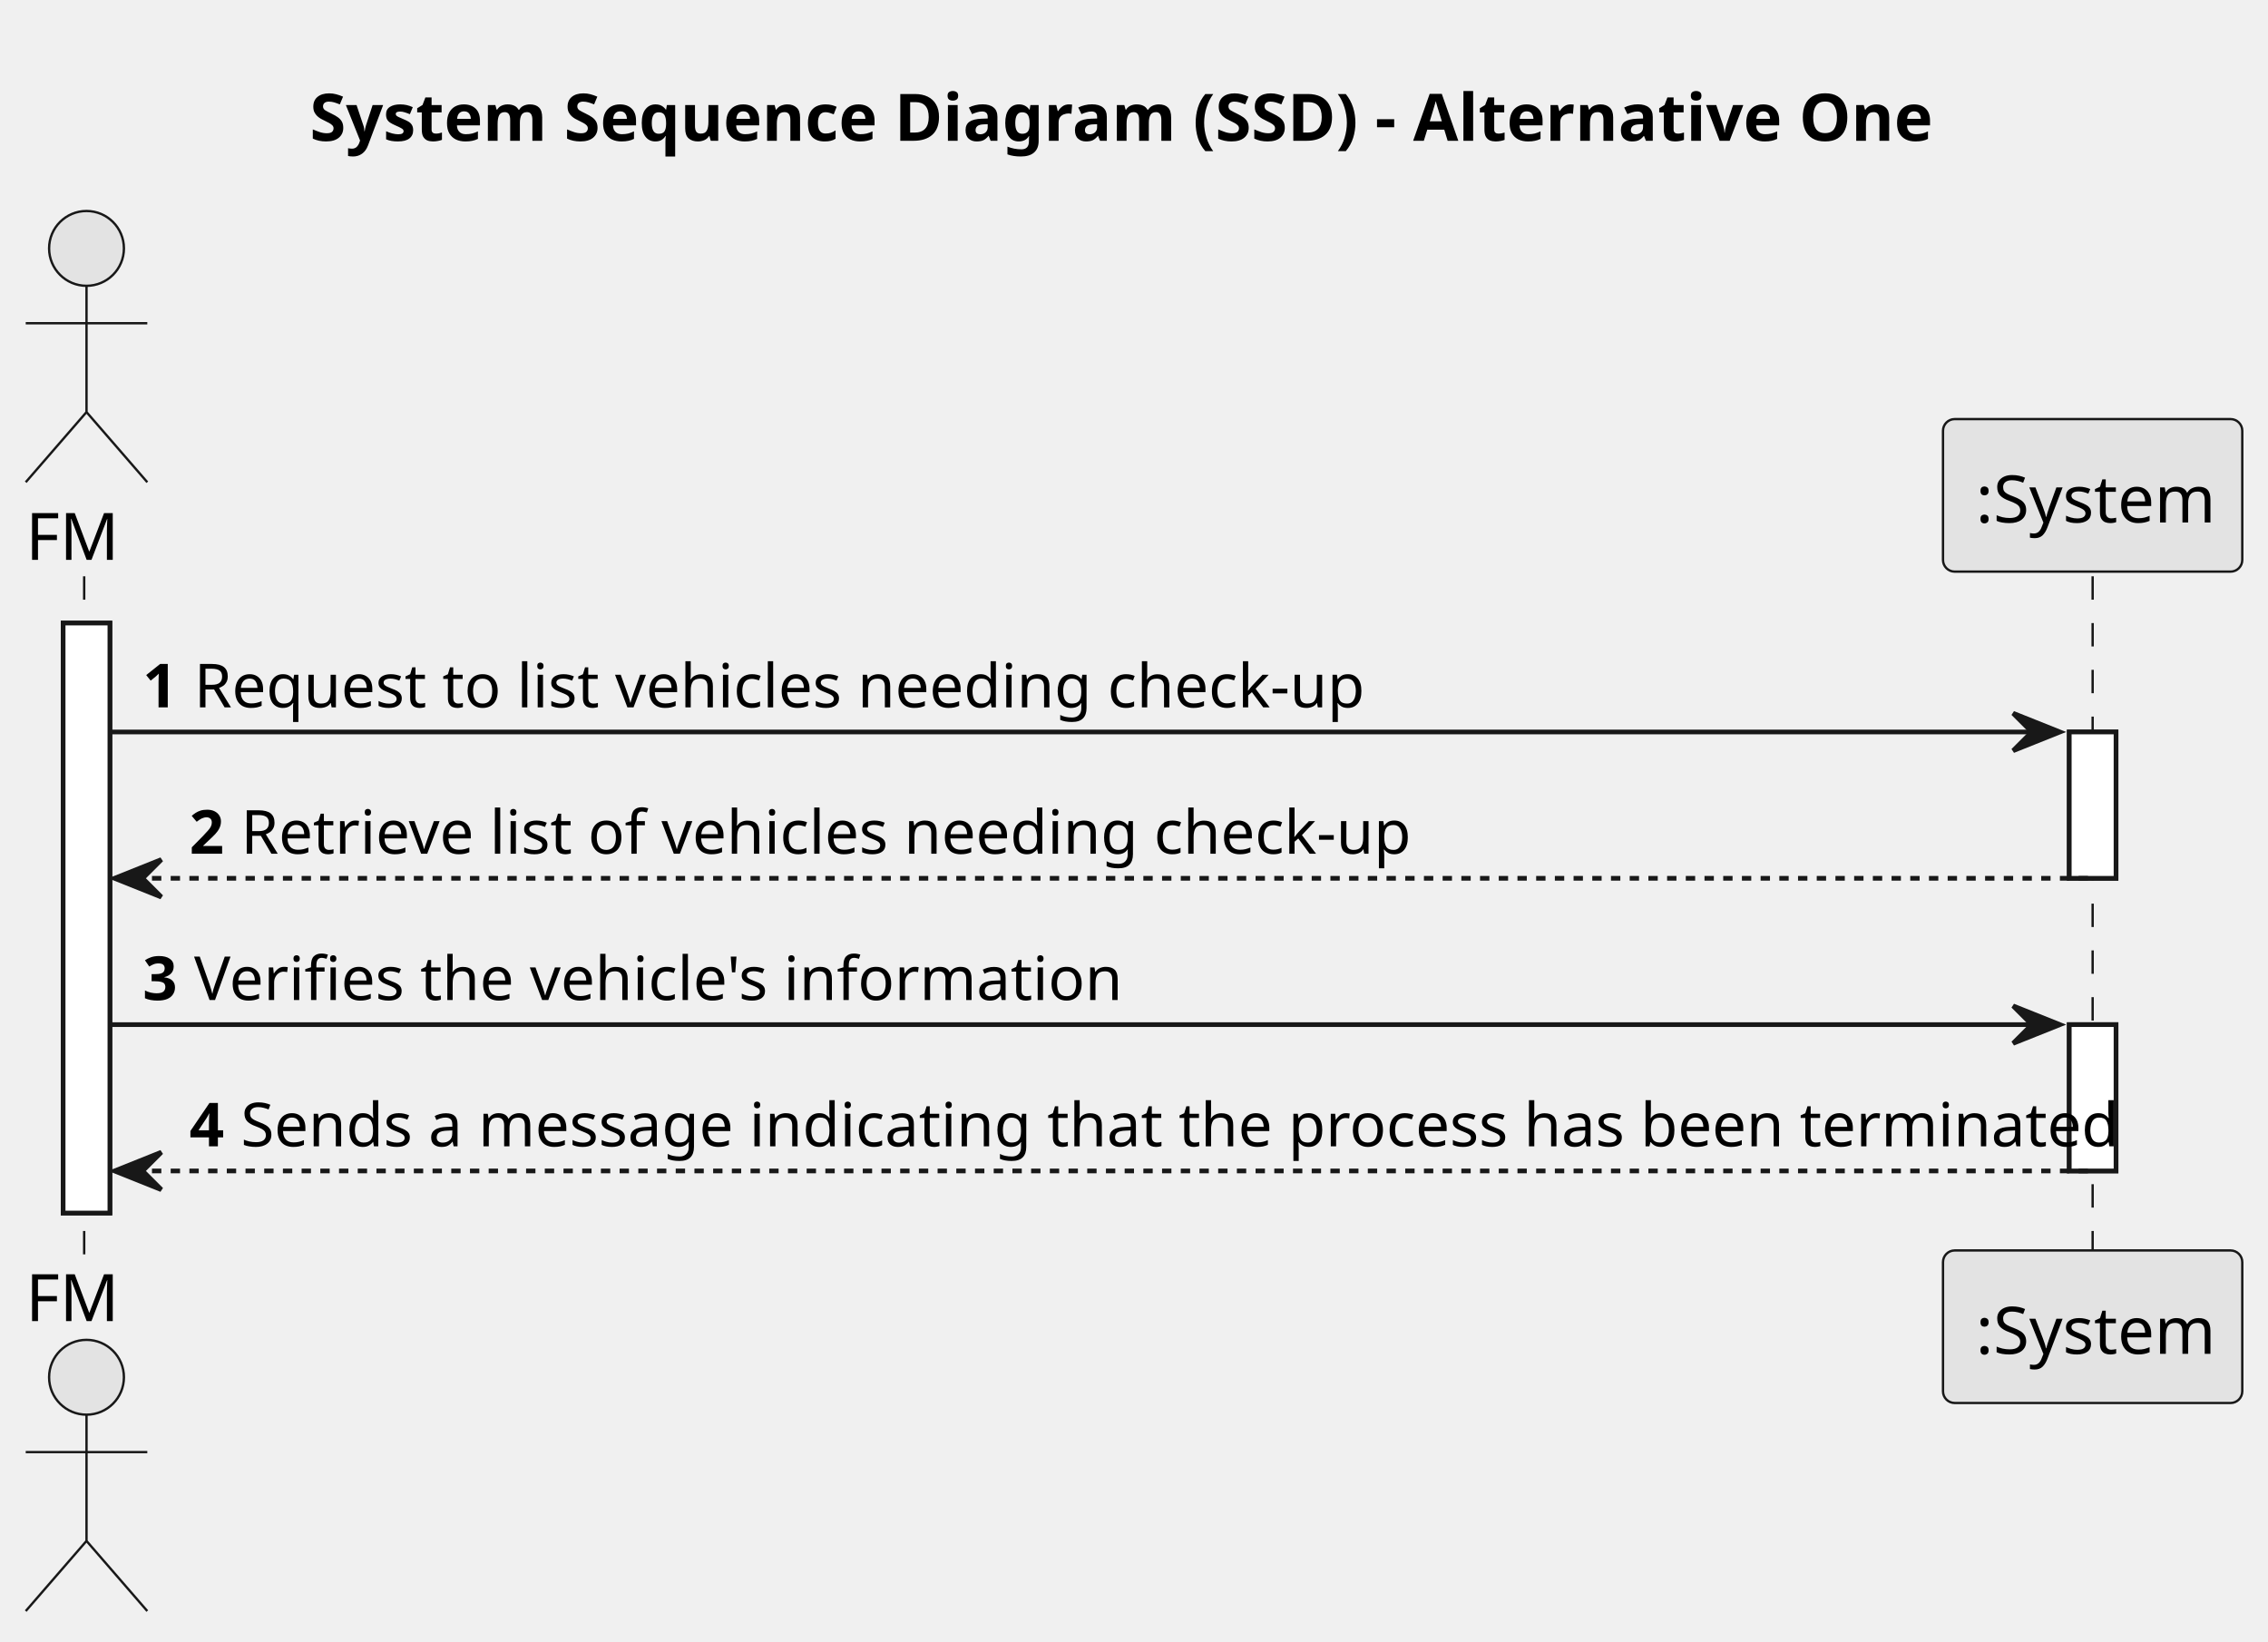
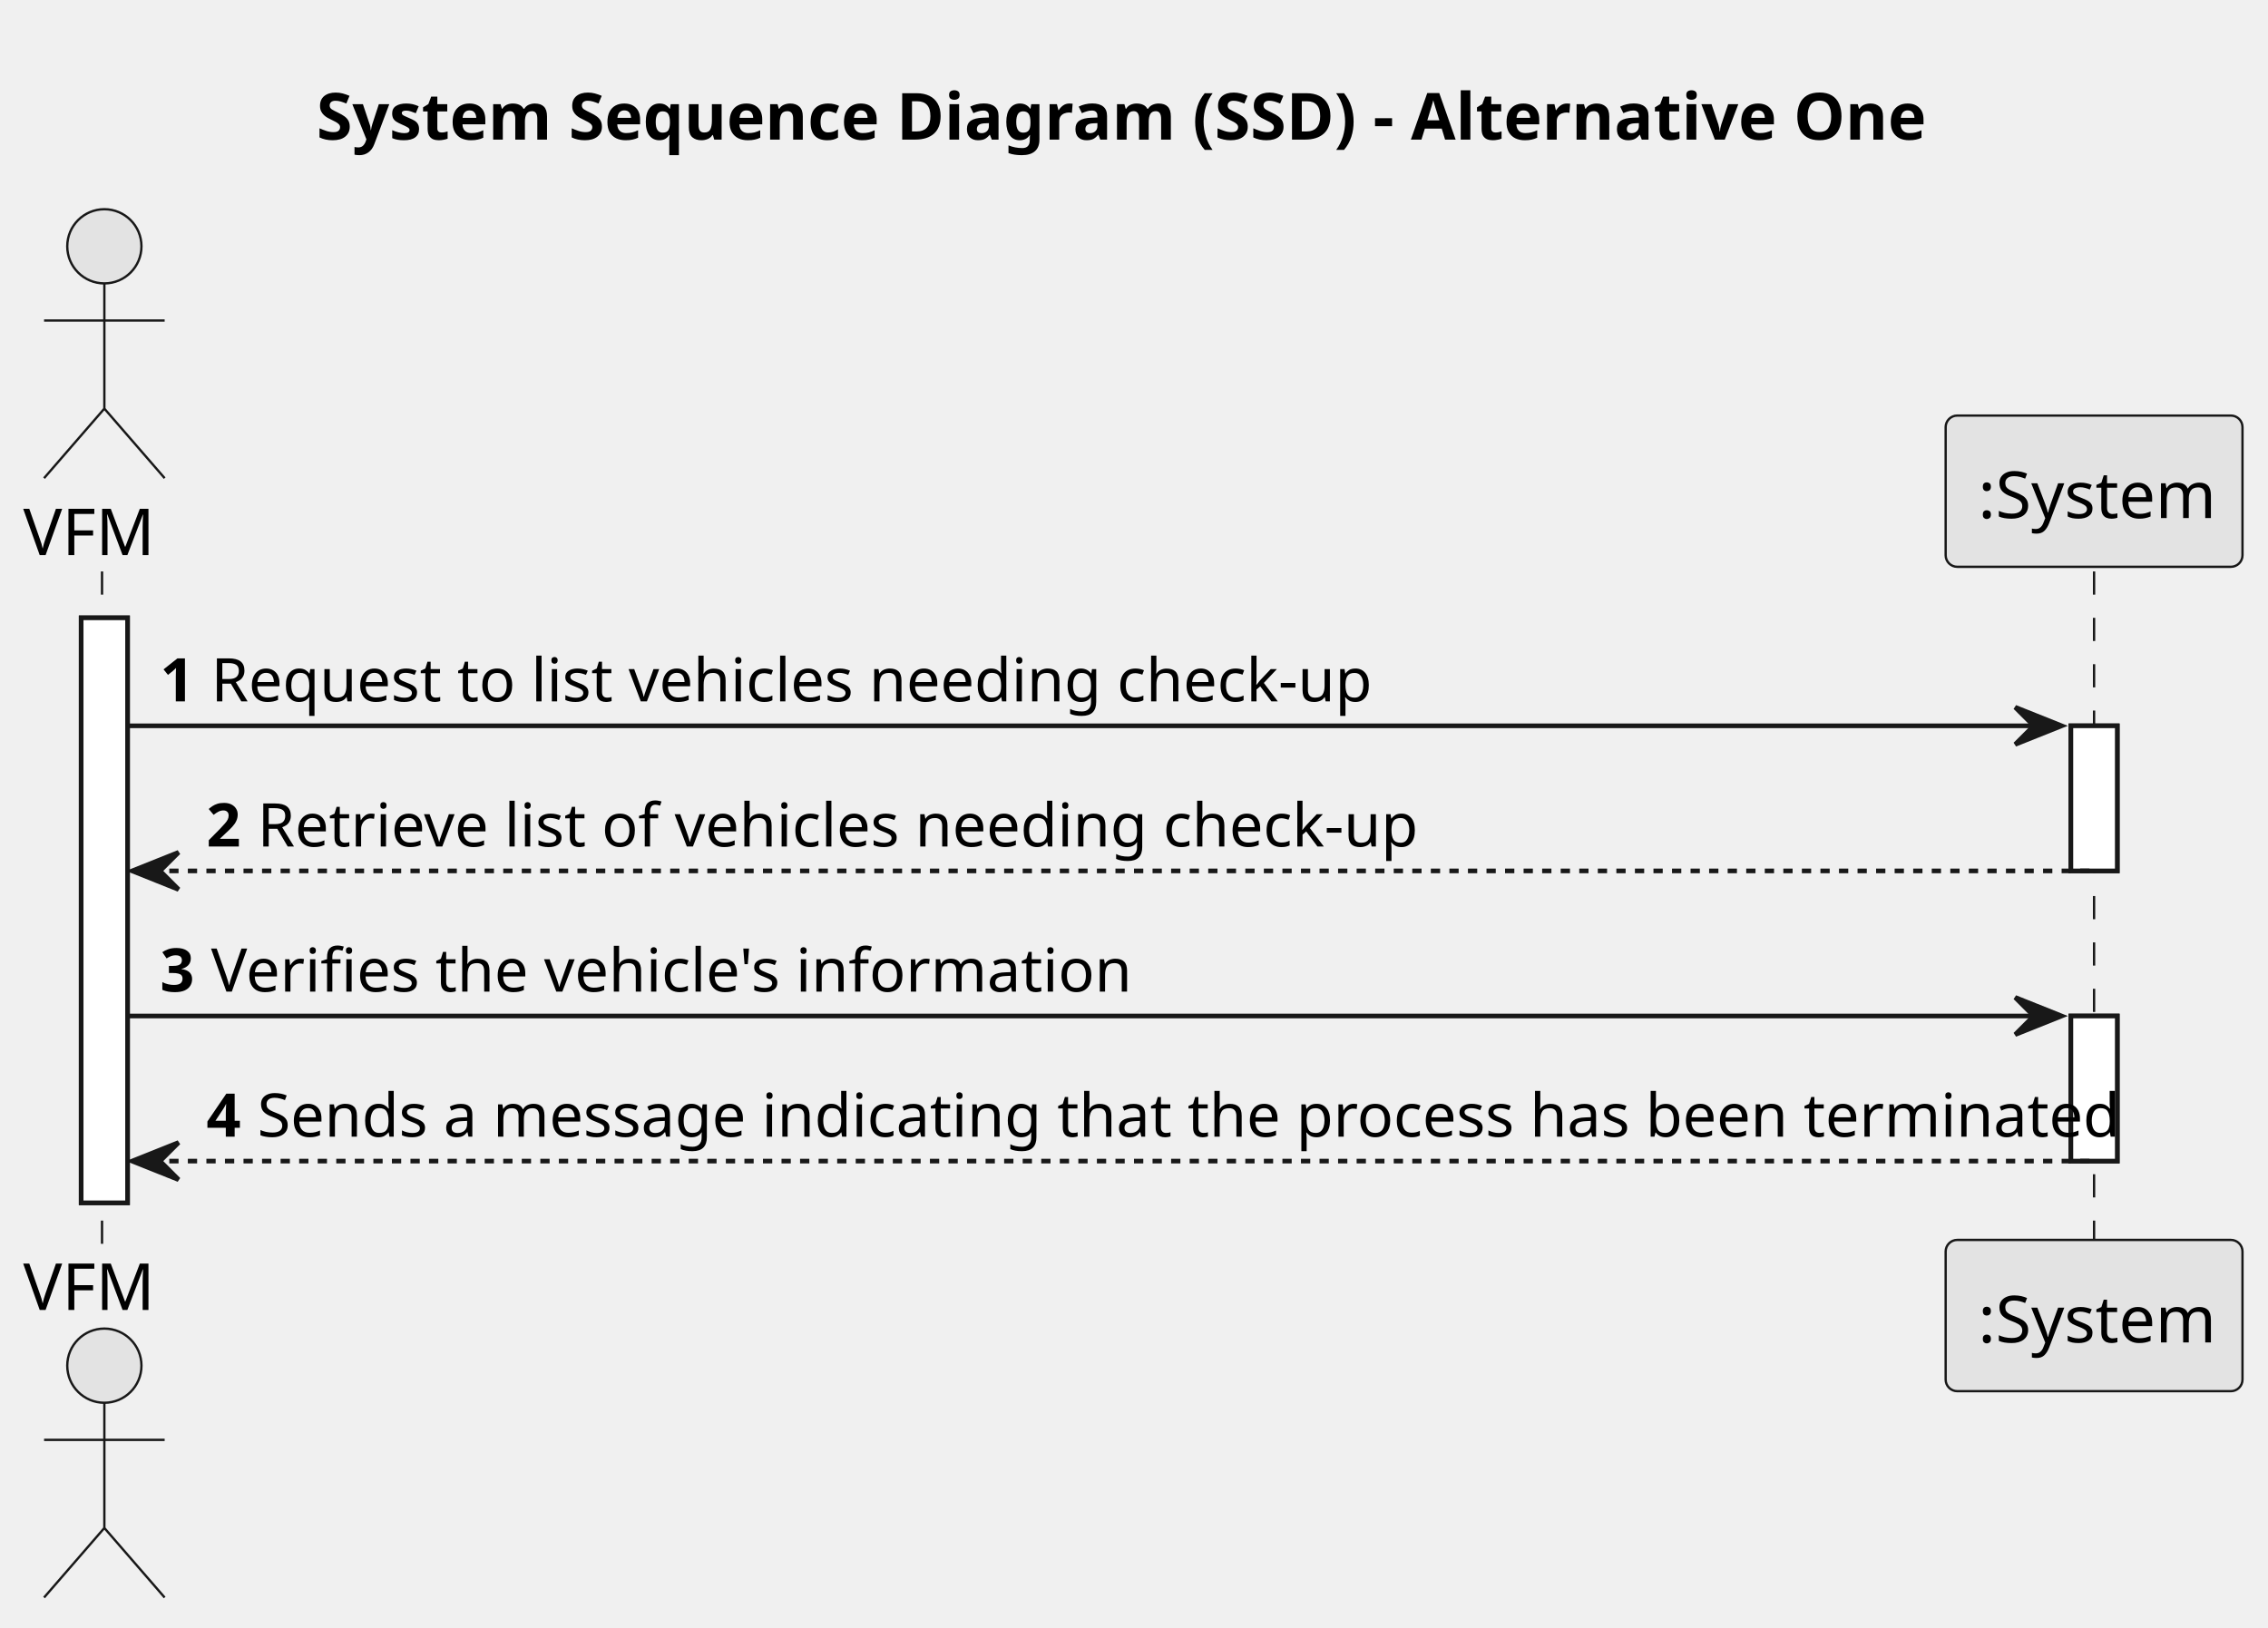
- <svg xmlns="http://www.w3.org/2000/svg" contentStyleType="text/css" height="351px" preserveAspectRatio="none" style="width:485px;height:351px;background:#FFFFFF;" version="1.1" viewBox="0 0 485 351" width="485px" zoomAndPan="magnify">
+ <svg xmlns="http://www.w3.org/2000/svg" contentStyleType="text/css" height="351px" preserveAspectRatio="none" style="width:489px;height:351px;background:#FFFFFF;" version="1.1" viewBox="0 0 489 351" width="489px" zoomAndPan="magnify">
  <defs />
  <g>
-     <text fill="#000000" font-family="sans-serif" font-size="14" font-weight="bold" lengthAdjust="spacing" textLength="351" x="66.25" y="30.107">System Sequence Diagram (SSD) - Alternative One</text>
-     <rect fill="#FFFFFF" height="126.164" style="stroke:#181818;stroke-width:1.0;" width="10" x="13.5" y="133.242" />
-     <rect fill="#FFFFFF" height="31.291" style="stroke:#181818;stroke-width:1.0;" width="10" x="442.5" y="156.533" />
-     <rect fill="#FFFFFF" height="31.291" style="stroke:#181818;stroke-width:1.0;" width="10" x="442.5" y="219.115" />
-     <line style="stroke:#181818;stroke-width:0.5;stroke-dasharray:5.0,5.0;" x1="18" x2="18" y1="123.242" y2="268.406" />
-     <line style="stroke:#181818;stroke-width:0.5;stroke-dasharray:5.0,5.0;" x1="447.5" x2="447.5" y1="123.242" y2="268.406" />
-     <text fill="#000000" font-family="sans-serif" font-size="14" lengthAdjust="spacing" textLength="20" x="5.5" y="119.728">FM</text>
-     <ellipse cx="18.5" cy="53.121" fill="#E3E3E3" rx="8" ry="8" style="stroke:#181818;stroke-width:0.5;" />
-     <path d="M18.5,61.121 L18.5,88.121 M5.5,69.121 L31.5,69.121 M18.5,88.121 L5.5,103.121 M18.5,88.121 L31.5,103.121 " fill="none" style="stroke:#181818;stroke-width:0.5;" />
-     <text fill="#000000" font-family="sans-serif" font-size="14" lengthAdjust="spacing" textLength="20" x="5.5" y="282.514">FM</text>
-     <ellipse cx="18.5" cy="294.527" fill="#E3E3E3" rx="8" ry="8" style="stroke:#181818;stroke-width:0.5;" />
-     <path d="M18.5,302.527 L18.5,329.527 M5.5,310.527 L31.5,310.527 M18.5,329.527 L5.5,344.527 M18.5,329.527 L31.5,344.527 " fill="none" style="stroke:#181818;stroke-width:0.5;" />
-     <rect fill="#E3E3E3" height="32.621" rx="2.5" ry="2.5" style="stroke:#181818;stroke-width:0.5;" width="64" x="415.5" y="89.621" />
-     <text fill="#000000" font-family="sans-serif" font-size="14" lengthAdjust="spacing" textLength="50" x="422.5" y="111.728">:System</text>
-     <rect fill="#E3E3E3" height="32.621" rx="2.5" ry="2.5" style="stroke:#181818;stroke-width:0.5;" width="64" x="415.5" y="267.406" />
-     <text fill="#000000" font-family="sans-serif" font-size="14" lengthAdjust="spacing" textLength="50" x="422.5" y="289.514">:System</text>
-     <rect fill="#FFFFFF" height="126.164" style="stroke:#181818;stroke-width:1.0;" width="10" x="13.5" y="133.242" />
-     <rect fill="#FFFFFF" height="31.291" style="stroke:#181818;stroke-width:1.0;" width="10" x="442.5" y="156.533" />
-     <rect fill="#FFFFFF" height="31.291" style="stroke:#181818;stroke-width:1.0;" width="10" x="442.5" y="219.115" />
-     <polygon fill="#181818" points="430.5,152.533,440.5,156.533,430.5,160.533,434.5,156.533" style="stroke:#181818;stroke-width:1.0;" />
-     <line style="stroke:#181818;stroke-width:1.0;" x1="23.5" x2="436.5" y1="156.533" y2="156.533" />
-     <text fill="#000000" font-family="sans-serif" font-size="13" font-weight="bold" lengthAdjust="spacing" textLength="7" x="30.5" y="151.27">1</text>
-     <text fill="#000000" font-family="sans-serif" font-size="13" lengthAdjust="spacing" textLength="240" x="41.5" y="151.27">Request to list vehicles needing check-up</text>
-     <polygon fill="#181818" points="34.5,183.824,24.5,187.824,34.5,191.824,30.5,187.824" style="stroke:#181818;stroke-width:1.0;" />
-     <line style="stroke:#181818;stroke-width:1.0;stroke-dasharray:2.0,2.0;" x1="28.5" x2="446.5" y1="187.824" y2="187.824" />
-     <text fill="#000000" font-family="sans-serif" font-size="13" font-weight="bold" lengthAdjust="spacing" textLength="7" x="40.5" y="182.561">2</text>
-     <text fill="#000000" font-family="sans-serif" font-size="13" lengthAdjust="spacing" textLength="237" x="51.5" y="182.561">Retrieve list of vehicles needing check-up</text>
-     <polygon fill="#181818" points="430.5,215.115,440.5,219.115,430.5,223.115,434.5,219.115" style="stroke:#181818;stroke-width:1.0;" />
-     <line style="stroke:#181818;stroke-width:1.0;" x1="23.5" x2="436.5" y1="219.115" y2="219.115" />
-     <text fill="#000000" font-family="sans-serif" font-size="13" font-weight="bold" lengthAdjust="spacing" textLength="7" x="30.5" y="213.852">3</text>
-     <text fill="#000000" font-family="sans-serif" font-size="13" lengthAdjust="spacing" textLength="184" x="41.5" y="213.852">Verifies the vehicle's information</text>
-     <polygon fill="#181818" points="34.5,246.406,24.5,250.406,34.5,254.406,30.5,250.406" style="stroke:#181818;stroke-width:1.0;" />
-     <line style="stroke:#181818;stroke-width:1.0;stroke-dasharray:2.0,2.0;" x1="28.5" x2="446.5" y1="250.406" y2="250.406" />
-     <text fill="#000000" font-family="sans-serif" font-size="13" font-weight="bold" lengthAdjust="spacing" textLength="7" x="40.5" y="245.144">4</text>
-     <text fill="#000000" font-family="sans-serif" font-size="13" lengthAdjust="spacing" textLength="384" x="51.5" y="245.144">Sends a message indicating that the process has been terminated</text>
+     <text fill="#000000" font-family="sans-serif" font-size="14" font-weight="bold" lengthAdjust="spacing" textLength="351" x="68.25" y="30.107">System Sequence Diagram (SSD) - Alternative One</text>
+     <rect fill="#FFFFFF" height="126.164" style="stroke:#181818;stroke-width:1.0;" width="10" x="17.5" y="133.242" />
+     <rect fill="#FFFFFF" height="31.291" style="stroke:#181818;stroke-width:1.0;" width="10" x="446.5" y="156.533" />
+     <rect fill="#FFFFFF" height="31.291" style="stroke:#181818;stroke-width:1.0;" width="10" x="446.5" y="219.115" />
+     <line style="stroke:#181818;stroke-width:0.5;stroke-dasharray:5.0,5.0;" x1="22" x2="22" y1="123.242" y2="268.406" />
+     <line style="stroke:#181818;stroke-width:0.5;stroke-dasharray:5.0,5.0;" x1="451.5" x2="451.5" y1="123.242" y2="268.406" />
+     <text fill="#000000" font-family="sans-serif" font-size="14" lengthAdjust="spacing" textLength="29" x="5" y="119.728">VFM</text>
+     <ellipse cx="22.5" cy="53.121" fill="#E3E3E3" rx="8" ry="8" style="stroke:#181818;stroke-width:0.5;" />
+     <path d="M22.5,61.121 L22.5,88.121 M9.5,69.121 L35.5,69.121 M22.5,88.121 L9.5,103.121 M22.5,88.121 L35.5,103.121 " fill="none" style="stroke:#181818;stroke-width:0.5;" />
+     <text fill="#000000" font-family="sans-serif" font-size="14" lengthAdjust="spacing" textLength="29" x="5" y="282.514">VFM</text>
+     <ellipse cx="22.5" cy="294.527" fill="#E3E3E3" rx="8" ry="8" style="stroke:#181818;stroke-width:0.5;" />
+     <path d="M22.5,302.527 L22.5,329.527 M9.5,310.527 L35.5,310.527 M22.5,329.527 L9.5,344.527 M22.5,329.527 L35.5,344.527 " fill="none" style="stroke:#181818;stroke-width:0.5;" />
+     <rect fill="#E3E3E3" height="32.621" rx="2.5" ry="2.5" style="stroke:#181818;stroke-width:0.5;" width="64" x="419.5" y="89.621" />
+     <text fill="#000000" font-family="sans-serif" font-size="14" lengthAdjust="spacing" textLength="50" x="426.5" y="111.728">:System</text>
+     <rect fill="#E3E3E3" height="32.621" rx="2.5" ry="2.5" style="stroke:#181818;stroke-width:0.5;" width="64" x="419.5" y="267.406" />
+     <text fill="#000000" font-family="sans-serif" font-size="14" lengthAdjust="spacing" textLength="50" x="426.5" y="289.514">:System</text>
+     <rect fill="#FFFFFF" height="126.164" style="stroke:#181818;stroke-width:1.0;" width="10" x="17.5" y="133.242" />
+     <rect fill="#FFFFFF" height="31.291" style="stroke:#181818;stroke-width:1.0;" width="10" x="446.5" y="156.533" />
+     <rect fill="#FFFFFF" height="31.291" style="stroke:#181818;stroke-width:1.0;" width="10" x="446.5" y="219.115" />
+     <polygon fill="#181818" points="434.5,152.533,444.5,156.533,434.5,160.533,438.5,156.533" style="stroke:#181818;stroke-width:1.0;" />
+     <line style="stroke:#181818;stroke-width:1.0;" x1="27.5" x2="440.5" y1="156.533" y2="156.533" />
+     <text fill="#000000" font-family="sans-serif" font-size="13" font-weight="bold" lengthAdjust="spacing" textLength="7" x="34.5" y="151.27">1</text>
+     <text fill="#000000" font-family="sans-serif" font-size="13" lengthAdjust="spacing" textLength="240" x="45.5" y="151.27">Request to list vehicles needing check-up</text>
+     <polygon fill="#181818" points="38.5,183.824,28.5,187.824,38.5,191.824,34.5,187.824" style="stroke:#181818;stroke-width:1.0;" />
+     <line style="stroke:#181818;stroke-width:1.0;stroke-dasharray:2.0,2.0;" x1="32.5" x2="450.5" y1="187.824" y2="187.824" />
+     <text fill="#000000" font-family="sans-serif" font-size="13" font-weight="bold" lengthAdjust="spacing" textLength="7" x="44.5" y="182.561">2</text>
+     <text fill="#000000" font-family="sans-serif" font-size="13" lengthAdjust="spacing" textLength="237" x="55.5" y="182.561">Retrieve list of vehicles needing check-up</text>
+     <polygon fill="#181818" points="434.5,215.115,444.5,219.115,434.5,223.115,438.5,219.115" style="stroke:#181818;stroke-width:1.0;" />
+     <line style="stroke:#181818;stroke-width:1.0;" x1="27.5" x2="440.5" y1="219.115" y2="219.115" />
+     <text fill="#000000" font-family="sans-serif" font-size="13" font-weight="bold" lengthAdjust="spacing" textLength="7" x="34.5" y="213.852">3</text>
+     <text fill="#000000" font-family="sans-serif" font-size="13" lengthAdjust="spacing" textLength="184" x="45.5" y="213.852">Verifies the vehicle's information</text>
+     <polygon fill="#181818" points="38.5,246.406,28.5,250.406,38.5,254.406,34.5,250.406" style="stroke:#181818;stroke-width:1.0;" />
+     <line style="stroke:#181818;stroke-width:1.0;stroke-dasharray:2.0,2.0;" x1="32.5" x2="450.5" y1="250.406" y2="250.406" />
+     <text fill="#000000" font-family="sans-serif" font-size="13" font-weight="bold" lengthAdjust="spacing" textLength="7" x="44.5" y="245.144">4</text>
+     <text fill="#000000" font-family="sans-serif" font-size="13" lengthAdjust="spacing" textLength="384" x="55.5" y="245.144">Sends a message indicating that the process has been terminated</text>
  </g>
</svg>
